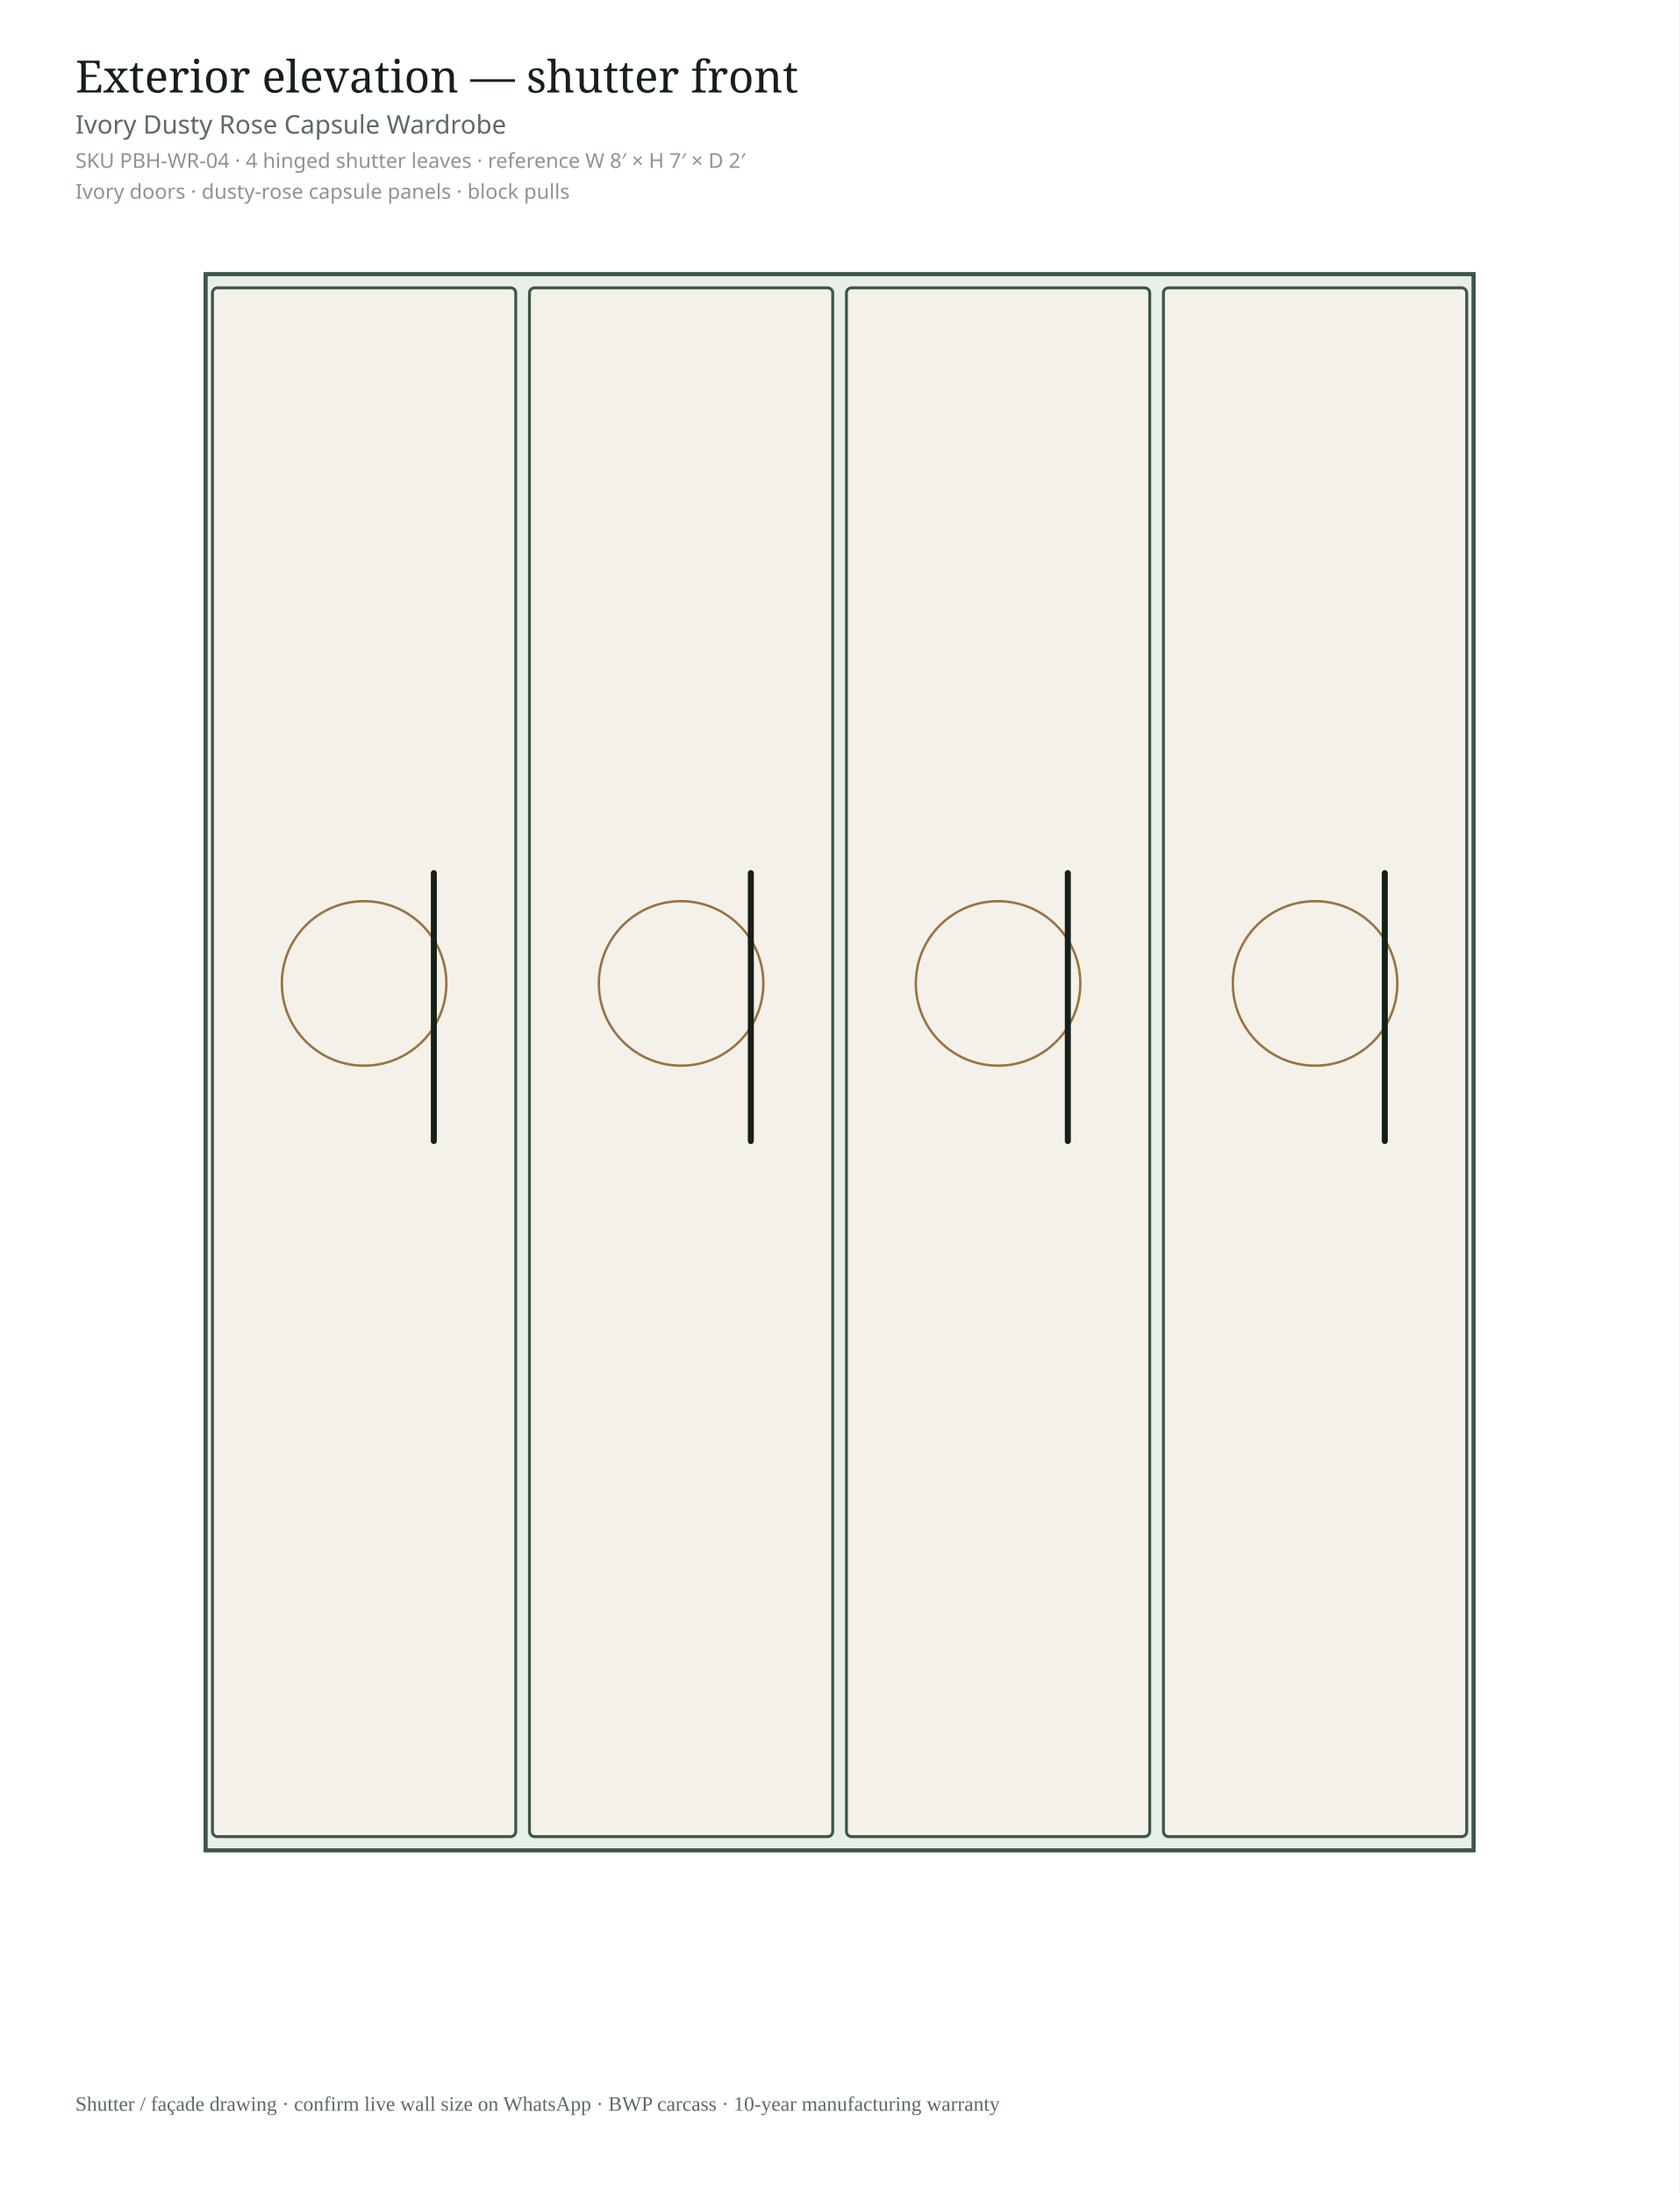
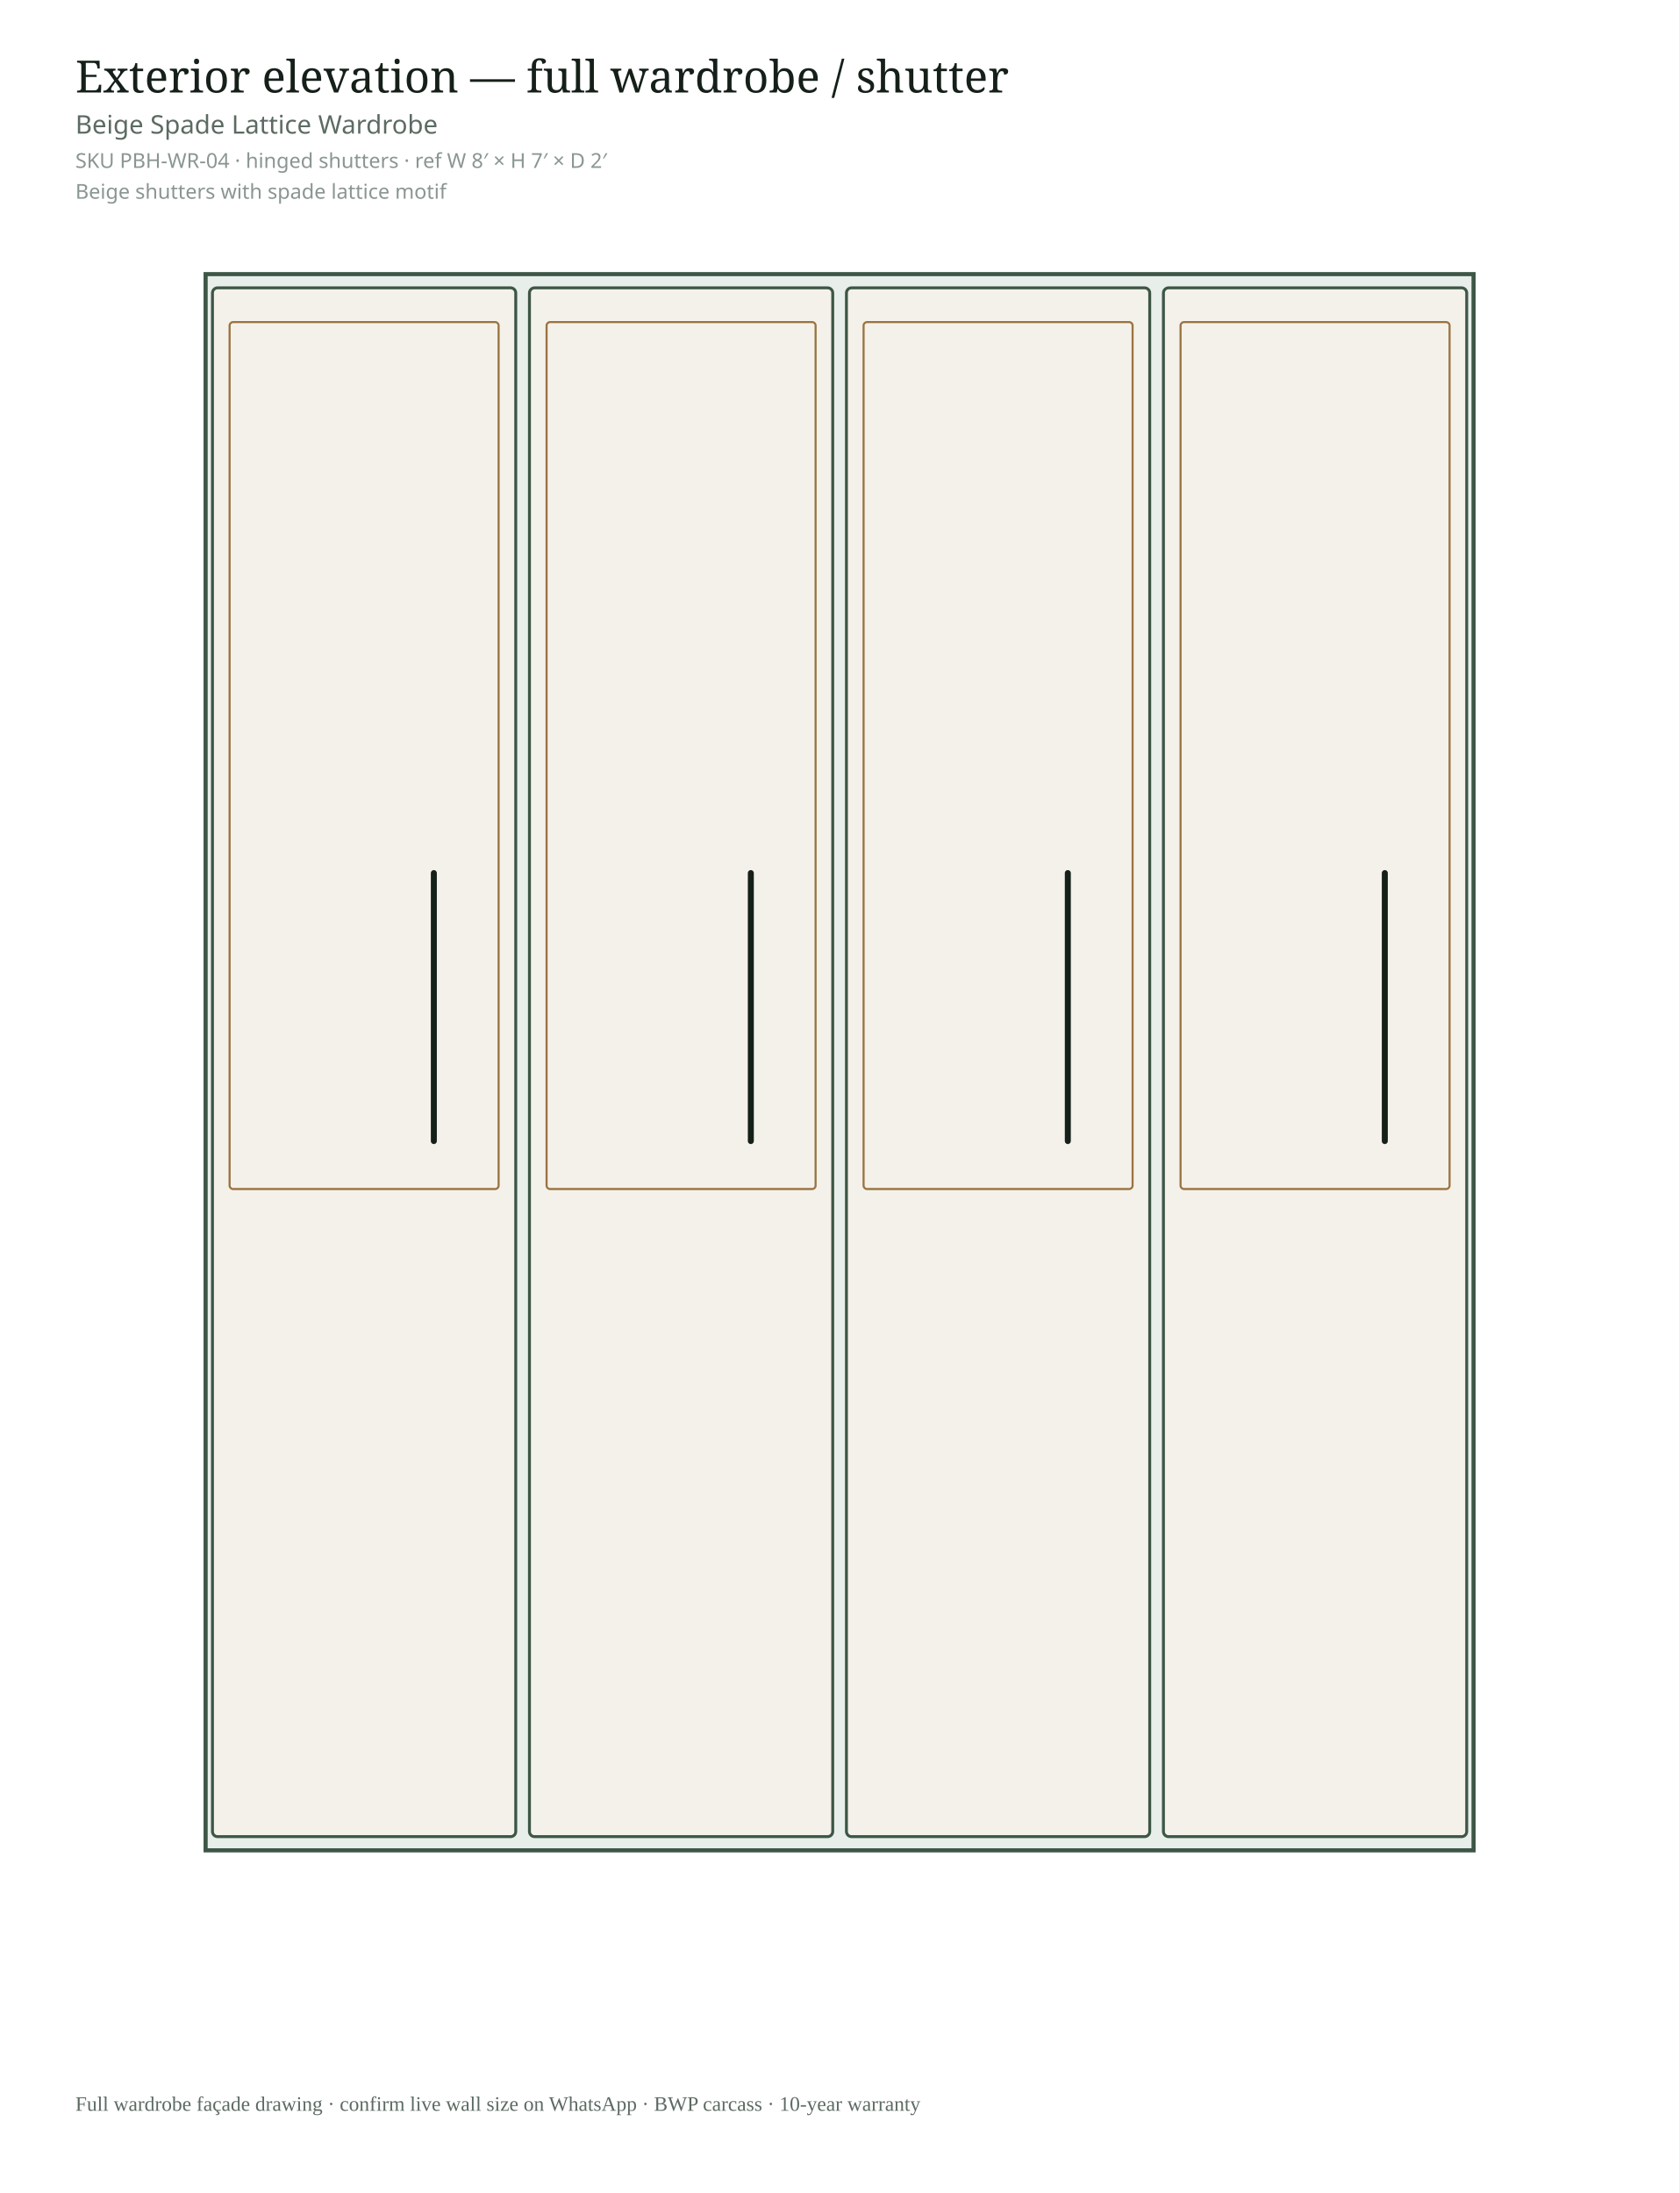
<svg xmlns="http://www.w3.org/2000/svg" viewBox="0 0 980 1280" width="980" height="1280">
  <rect width="980" height="1280" fill="#fff" />
-   <text x="44" y="54" font-family="Georgia,serif" font-size="26" fill="#152019">Exterior elevation — shutter front</text>
-   <text x="44" y="78" font-family="system-ui,sans-serif" font-size="15" fill="#5c6b62">Ivory Dusty Rose Capsule Wardrobe</text>
-   <text x="44" y="98" font-family="system-ui,sans-serif" font-size="12" fill="#8a9690">SKU PBH-WR-04 · 4 hinged shutter leaves · reference W 8′ × H 7′ × D 2′</text>
-   <text x="44" y="116" font-family="system-ui,sans-serif" font-size="12" fill="#8a9690">Ivory doors · dusty-rose capsule panels · block pulls</text>
+   <text x="44" y="54" font-family="Georgia,serif" font-size="26" fill="#152019">Exterior elevation — full wardrobe / shutter</text>
+   <text x="44" y="78" font-family="system-ui,sans-serif" font-size="15" fill="#5c6b62">Beige Spade Lattice Wardrobe</text>
+   <text x="44" y="98" font-family="system-ui,sans-serif" font-size="12" fill="#8a9690">SKU PBH-WR-04 · hinged shutters · ref W 8′ × H 7′ × D 2′</text>
+   <text x="44" y="116" font-family="system-ui,sans-serif" font-size="12" fill="#8a9690">Beige shutters with spade lattice motif</text>
  <rect x="120" y="160" width="740" height="920" fill="#e8eeea" stroke="#3d5646" stroke-width="2.4" />
  <rect x="124" y="168" width="177" height="904" rx="3" fill="#f4f1ea" stroke="#3d5646" stroke-width="1.7" />
-   <circle cx="212.5" cy="574" r="48" fill="none" stroke="#9a7340" stroke-width="1.4" />
+   <rect x="134" y="188" width="157" height="506" rx="2" fill="none" stroke="#9a7340" stroke-width="1.2" />
  <line x1="253.2" y1="509.6" x2="253.2" y2="666" stroke="#152019" stroke-width="3.5" stroke-linecap="round" />
  <rect x="309" y="168" width="177" height="904" rx="3" fill="#f4f1ea" stroke="#3d5646" stroke-width="1.7" />
-   <circle cx="397.5" cy="574" r="48" fill="none" stroke="#9a7340" stroke-width="1.4" />
+   <rect x="319" y="188" width="157" height="506" rx="2" fill="none" stroke="#9a7340" stroke-width="1.2" />
  <line x1="438.2" y1="509.6" x2="438.2" y2="666" stroke="#152019" stroke-width="3.5" stroke-linecap="round" />
  <rect x="494" y="168" width="177" height="904" rx="3" fill="#f4f1ea" stroke="#3d5646" stroke-width="1.7" />
-   <circle cx="582.5" cy="574" r="48" fill="none" stroke="#9a7340" stroke-width="1.4" />
+   <rect x="504" y="188" width="157" height="506" rx="2" fill="none" stroke="#9a7340" stroke-width="1.2" />
  <line x1="623.2" y1="509.6" x2="623.2" y2="666" stroke="#152019" stroke-width="3.5" stroke-linecap="round" />
  <rect x="679" y="168" width="177" height="904" rx="3" fill="#f4f1ea" stroke="#3d5646" stroke-width="1.7" />
-   <circle cx="767.5" cy="574" r="48" fill="none" stroke="#9a7340" stroke-width="1.4" />
+   <rect x="689" y="188" width="157" height="506" rx="2" fill="none" stroke="#9a7340" stroke-width="1.2" />
  <line x1="808.2" y1="509.6" x2="808.2" y2="666" stroke="#152019" stroke-width="3.5" stroke-linecap="round" />
-   <text x="44" y="1232" font-size="12" fill="#5c6b62">Shutter / façade drawing · confirm live wall size on WhatsApp · BWP carcass · 10-year manufacturing warranty</text>
+   <text x="44" y="1232" font-size="12" fill="#5c6b62">Full wardrobe façade drawing · confirm live wall size on WhatsApp · BWP carcass · 10-year warranty</text>
</svg>
